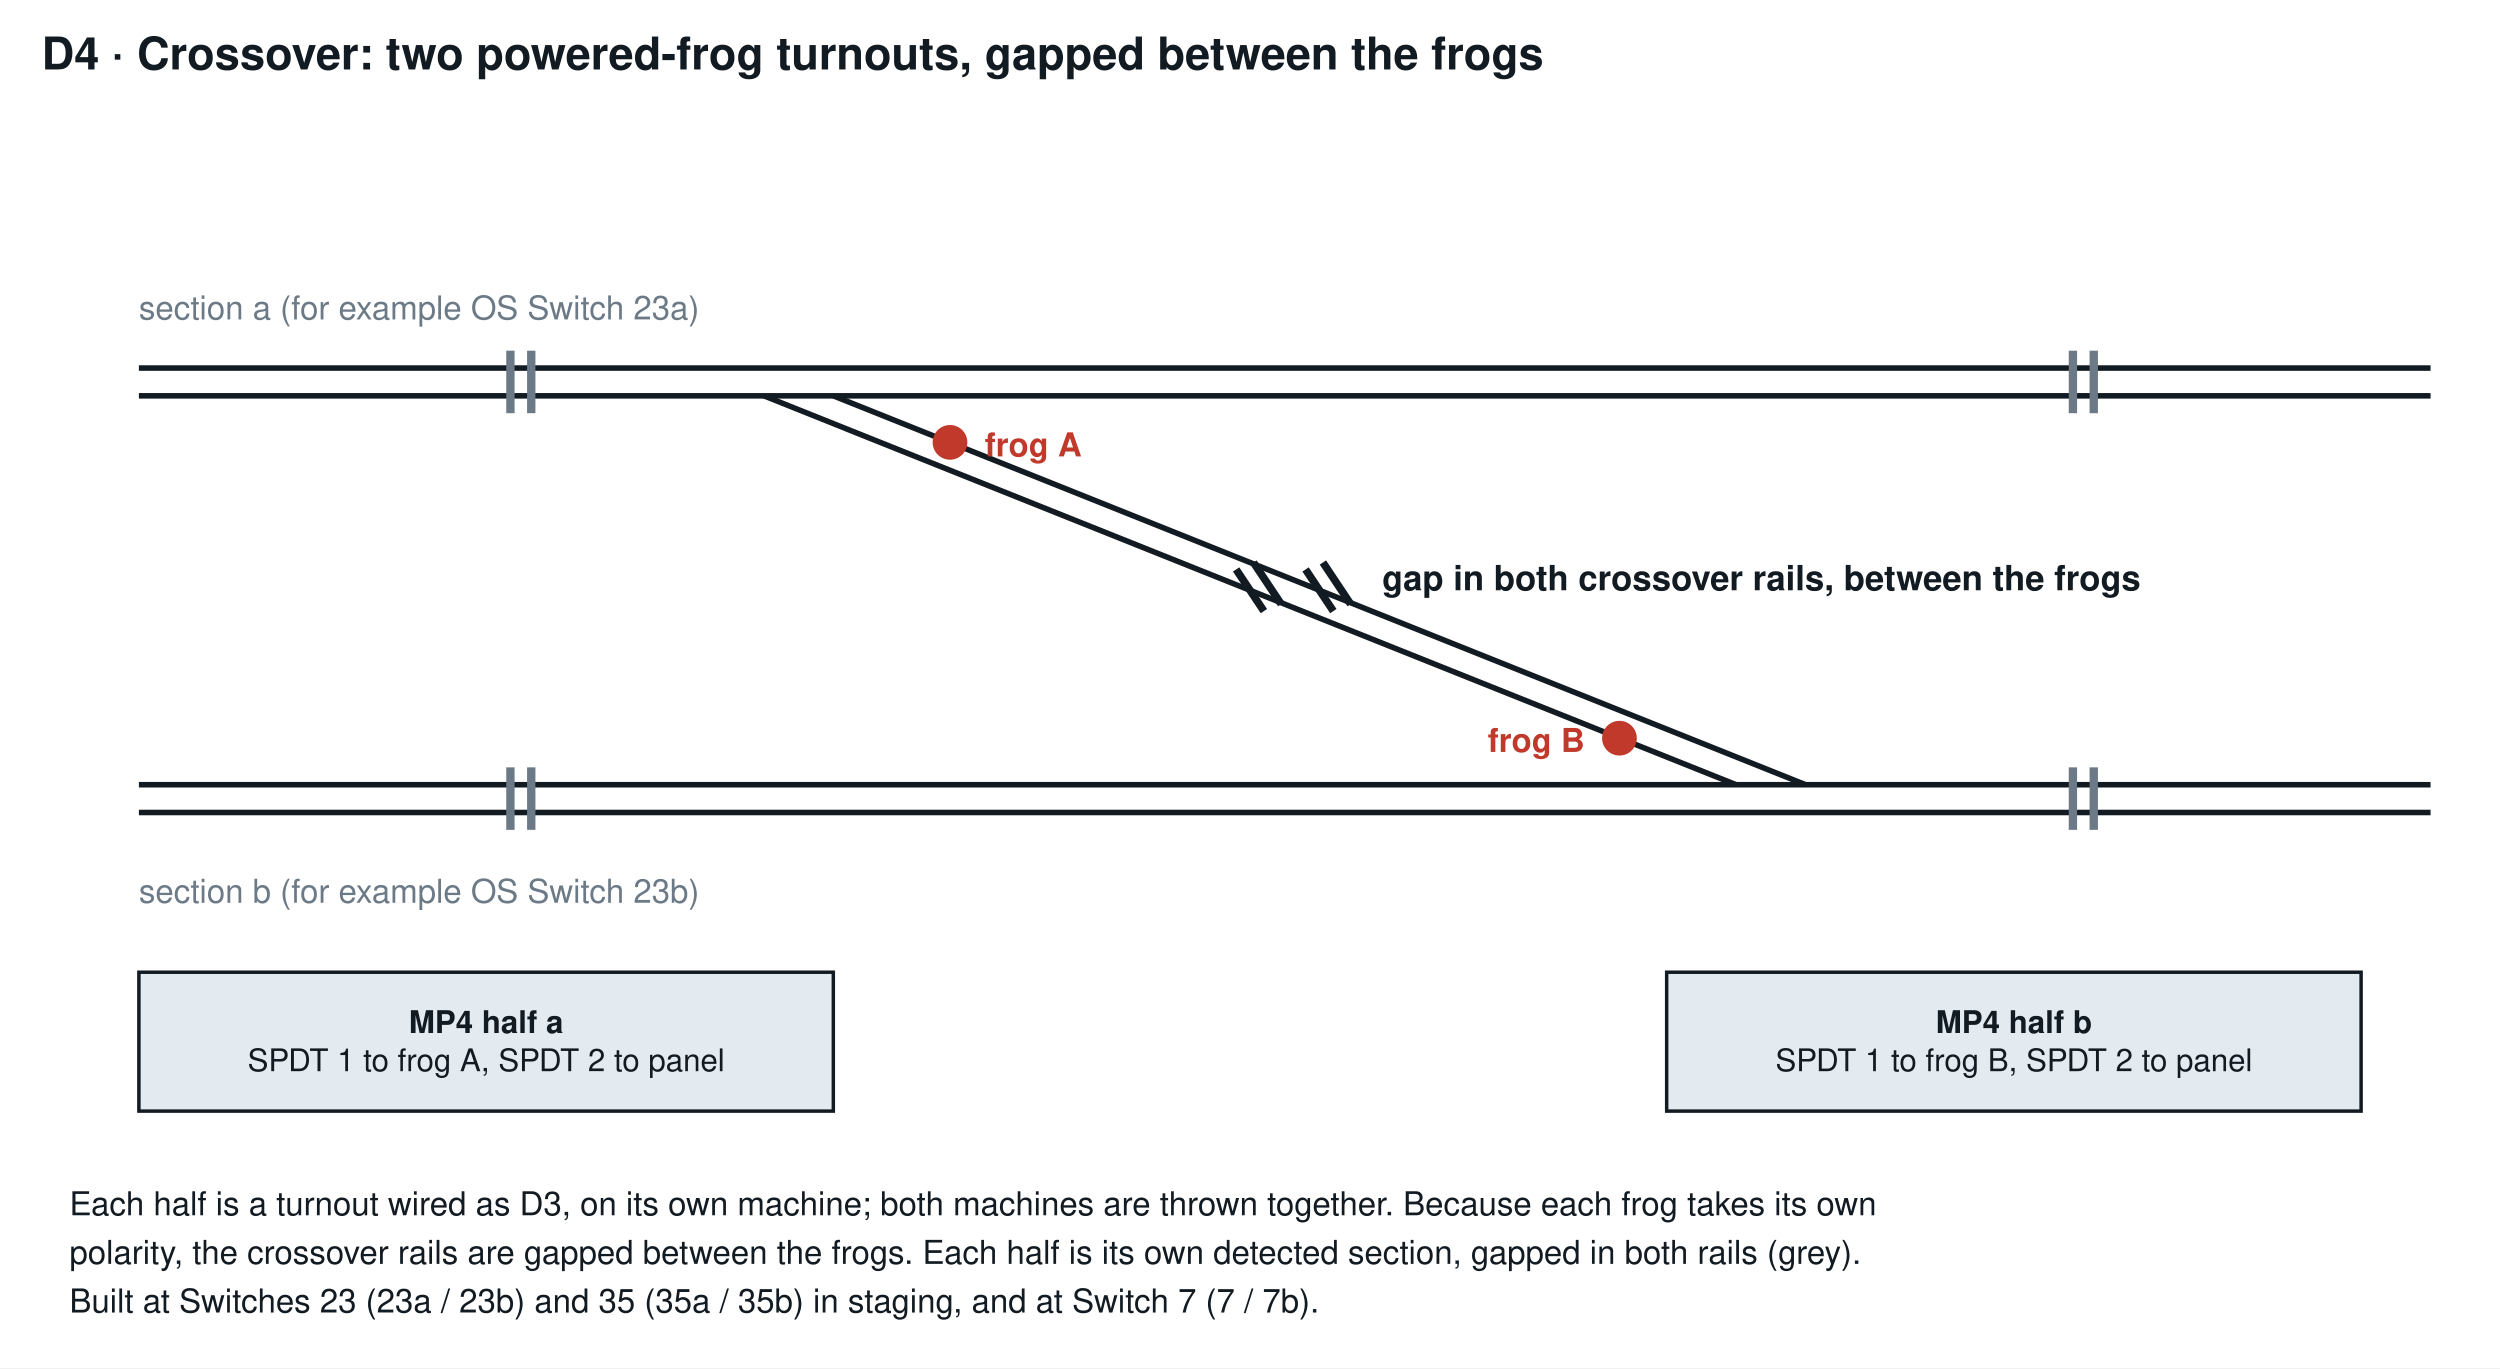
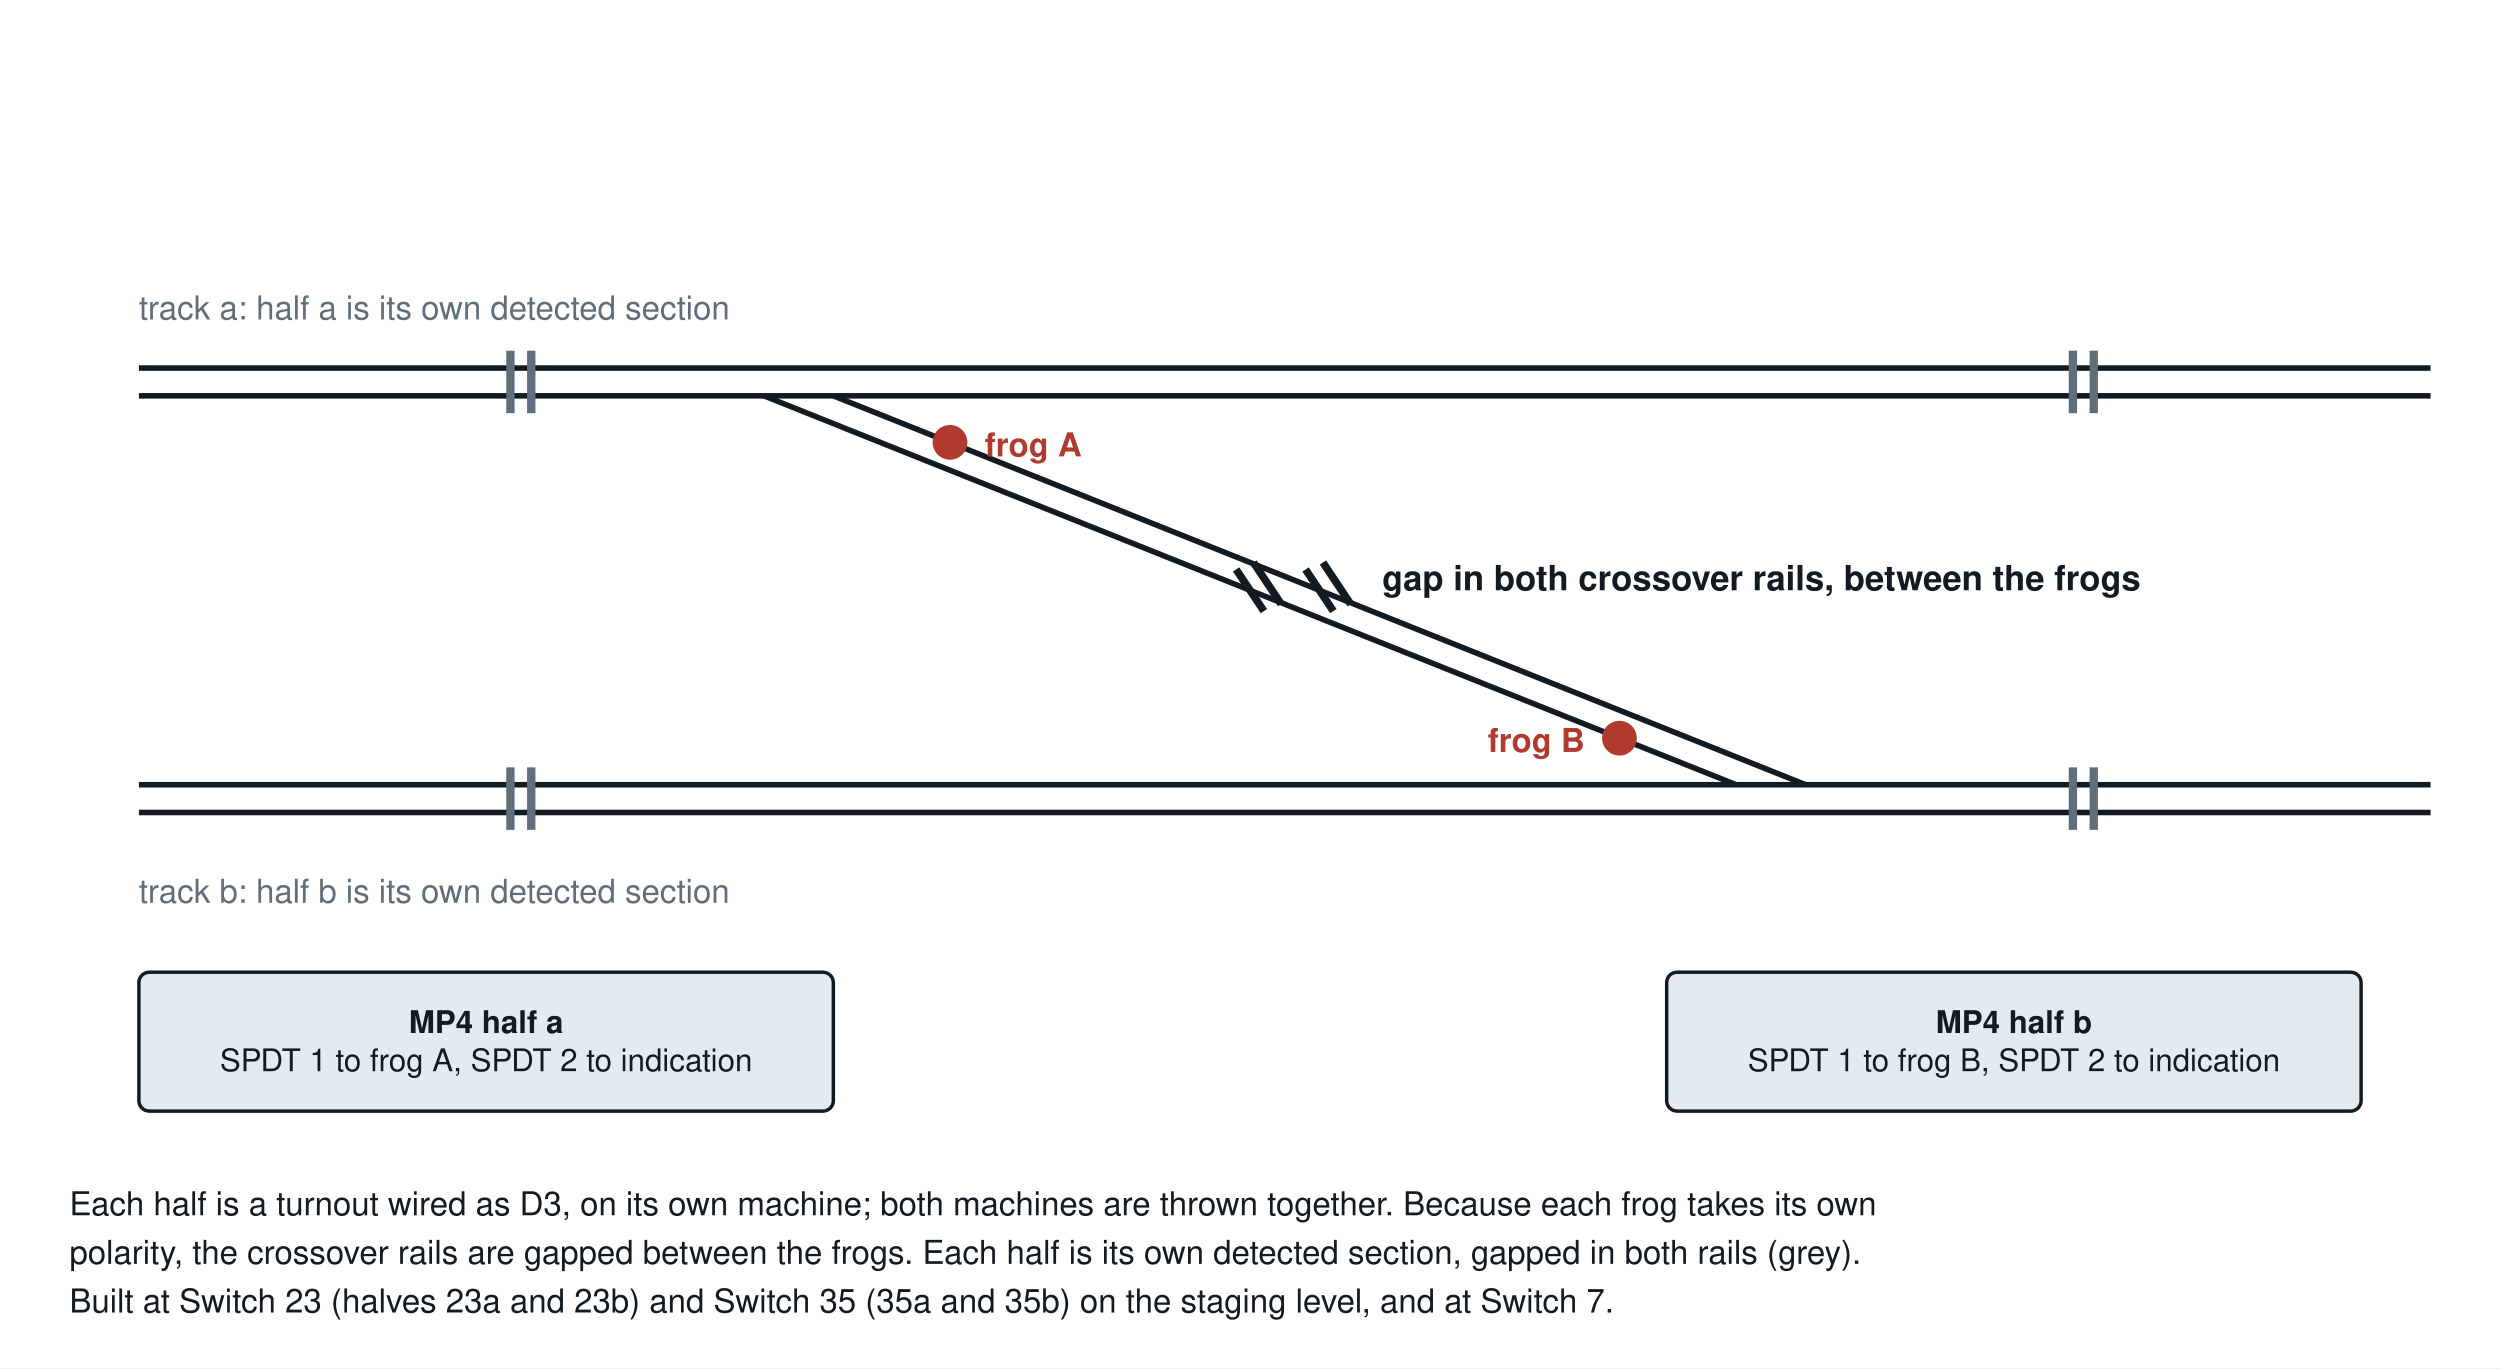
- <svg xmlns="http://www.w3.org/2000/svg" viewBox="0 0 720 394" width="720" height="394" font-family="'Helvetica Neue',Helvetica,Arial,sans-serif">
+ <svg xmlns="http://www.w3.org/2000/svg" viewBox="0 0 720 394" width="720" height="394" role="img" aria-labelledby="t d" font-family="'Helvetica Neue',Helvetica,Arial,sans-serif">
  <rect width="720" height="394" fill="#fff" />
-   <text x="12" y="20" font-size="13" font-weight="bold" fill="#121a22">D4 · Crossover: two powered-frog turnouts, gapped between the frogs</text>
  <path d="M40,106 L700,106 M40,114 L700,114" stroke="#121a22" stroke-width="1.6" />
  <path d="M40,226 L700,226 M40,234 L700,234" stroke="#121a22" stroke-width="1.6" />
  <path d="M220,114 L500,226" fill="none" stroke="#121a22" stroke-width="1.6" />
  <path d="M240,114 L520,226" fill="none" stroke="#121a22" stroke-width="1.6" />
-   <circle cx="273.6" cy="127.4" r="5" fill="#c0392b" />
-   <circle cx="466.4" cy="212.6" r="5" fill="#c0392b" />
-   <text x="283.6" y="131.44" font-size="9.5" fill="#c0392b" text-anchor="start" font-weight="bold">frog A</text>
-   <text x="456.4" y="216.56" font-size="9.5" fill="#c0392b" text-anchor="end" font-weight="bold">frog B</text>
+   <circle cx="273.6" cy="127.4" r="5" fill="#b03a2e" />
+   <circle cx="466.4" cy="212.6" r="5" fill="#b03a2e" />
+   <text x="283.6" y="131.44" font-size="9.5" fill="#b03a2e" text-anchor="start" font-weight="bold">frog A</text>
+   <text x="456.4" y="216.56" font-size="9.5" fill="#b03a2e" text-anchor="end" font-weight="bold">frog B</text>
  <path d="M356.0,164.0 L364.0,176.0 M361.0,162.0 L369.0,174.0" fill="none" stroke="#121a22" stroke-width="2.2" />
  <path d="M376.0,164.0 L384.0,176.0 M381.0,162.0 L389.0,174.0" fill="none" stroke="#121a22" stroke-width="2.2" />
  <text x="398.0" y="170.0" font-size="10" fill="#121a22" text-anchor="start" font-weight="bold">gap in both crossover rails, between the frogs</text>
-   <path d="M147,101 L147,119 M153,101 L153,119" stroke="#6b7a86" stroke-width="2.4" />
-   <path d="M147,221 L147,239 M153,221 L153,239" stroke="#6b7a86" stroke-width="2.4" />
-   <path d="M597,101 L597,119 M603,101 L603,119" stroke="#6b7a86" stroke-width="2.4" />
-   <path d="M597,221 L597,239 M603,221 L603,239" stroke="#6b7a86" stroke-width="2.4" />
-   <text x="40" y="92" font-size="9.5" fill="#6b7a86" text-anchor="start" font-weight="normal">section a (for example OS Switch 23a)</text>
-   <text x="40" y="260" font-size="9.5" fill="#6b7a86" text-anchor="start" font-weight="normal">section b (for example OS Switch 23b)</text>
-   <rect x="40" y="280" width="200" height="40" fill="#e4ebf0" stroke="#121a22" />
+   <path d="M147,101 L147,119 M153,101 L153,119" stroke="#5f6e7a" stroke-width="2.4" />
+   <path d="M147,221 L147,239 M153,221 L153,239" stroke="#5f6e7a" stroke-width="2.4" />
+   <path d="M597,101 L597,119 M603,101 L603,119" stroke="#5f6e7a" stroke-width="2.4" />
+   <path d="M597,221 L597,239 M603,221 L603,239" stroke="#5f6e7a" stroke-width="2.4" />
+   <text x="40" y="92" font-size="9.5" fill="#5f6e7a" text-anchor="start" font-weight="normal">track a: half a is its own detected section</text>
+   <text x="40" y="260" font-size="9.5" fill="#5f6e7a" text-anchor="start" font-weight="normal">track b: half b is its own detected section</text>
+   <rect x="40" y="280" width="200" height="40" rx="3" fill="#e4ebf0" stroke="#121a22" />
  <text x="140.0" y="297.5" font-size="9" text-anchor="middle" font-weight="bold" fill="#121a22">MP4 half a</text>
-   <text x="140.0" y="308.5" font-size="9" text-anchor="middle" fill="#121a22">SPDT 1 to frog A, SPDT 2 to panel</text>
-   <rect x="480" y="280" width="200" height="40" fill="#e4ebf0" stroke="#121a22" />
+   <text x="140.0" y="308.5" font-size="9" text-anchor="middle" fill="#121a22">SPDT 1 to frog A, SPDT 2 to indication</text>
+   <rect x="480" y="280" width="200" height="40" rx="3" fill="#e4ebf0" stroke="#121a22" />
  <text x="580.0" y="297.5" font-size="9" text-anchor="middle" font-weight="bold" fill="#121a22">MP4 half b</text>
-   <text x="580.0" y="308.5" font-size="9" text-anchor="middle" fill="#121a22">SPDT 1 to frog B, SPDT 2 to panel</text>
+   <text x="580.0" y="308.5" font-size="9" text-anchor="middle" fill="#121a22">SPDT 1 to frog B, SPDT 2 to indication</text>
  <text x="20" y="350" font-size="9.5" fill="#121a22" text-anchor="start" font-weight="normal">Each half is a turnout wired as D3, on its own machine; both machines are thrown together. Because each frog takes its own</text>
  <text x="20" y="364" font-size="9.5" fill="#121a22" text-anchor="start" font-weight="normal">polarity, the crossover rails are gapped between the frogs. Each half is its own detected section, gapped in both rails (grey).</text>
-   <text x="20" y="378" font-size="9.5" fill="#121a22" text-anchor="start" font-weight="normal">Built at Switches 23 (23a / 23b) and 35 (35a / 35b) in staging, and at Switch 7 (7 / 7b).</text>
+   <text x="20" y="378" font-size="9.5" fill="#121a22" text-anchor="start" font-weight="normal">Built at Switch 23 (halves 23a and 23b) and Switch 35 (35a and 35b) on the staging level, and at Switch 7.</text>
</svg>
